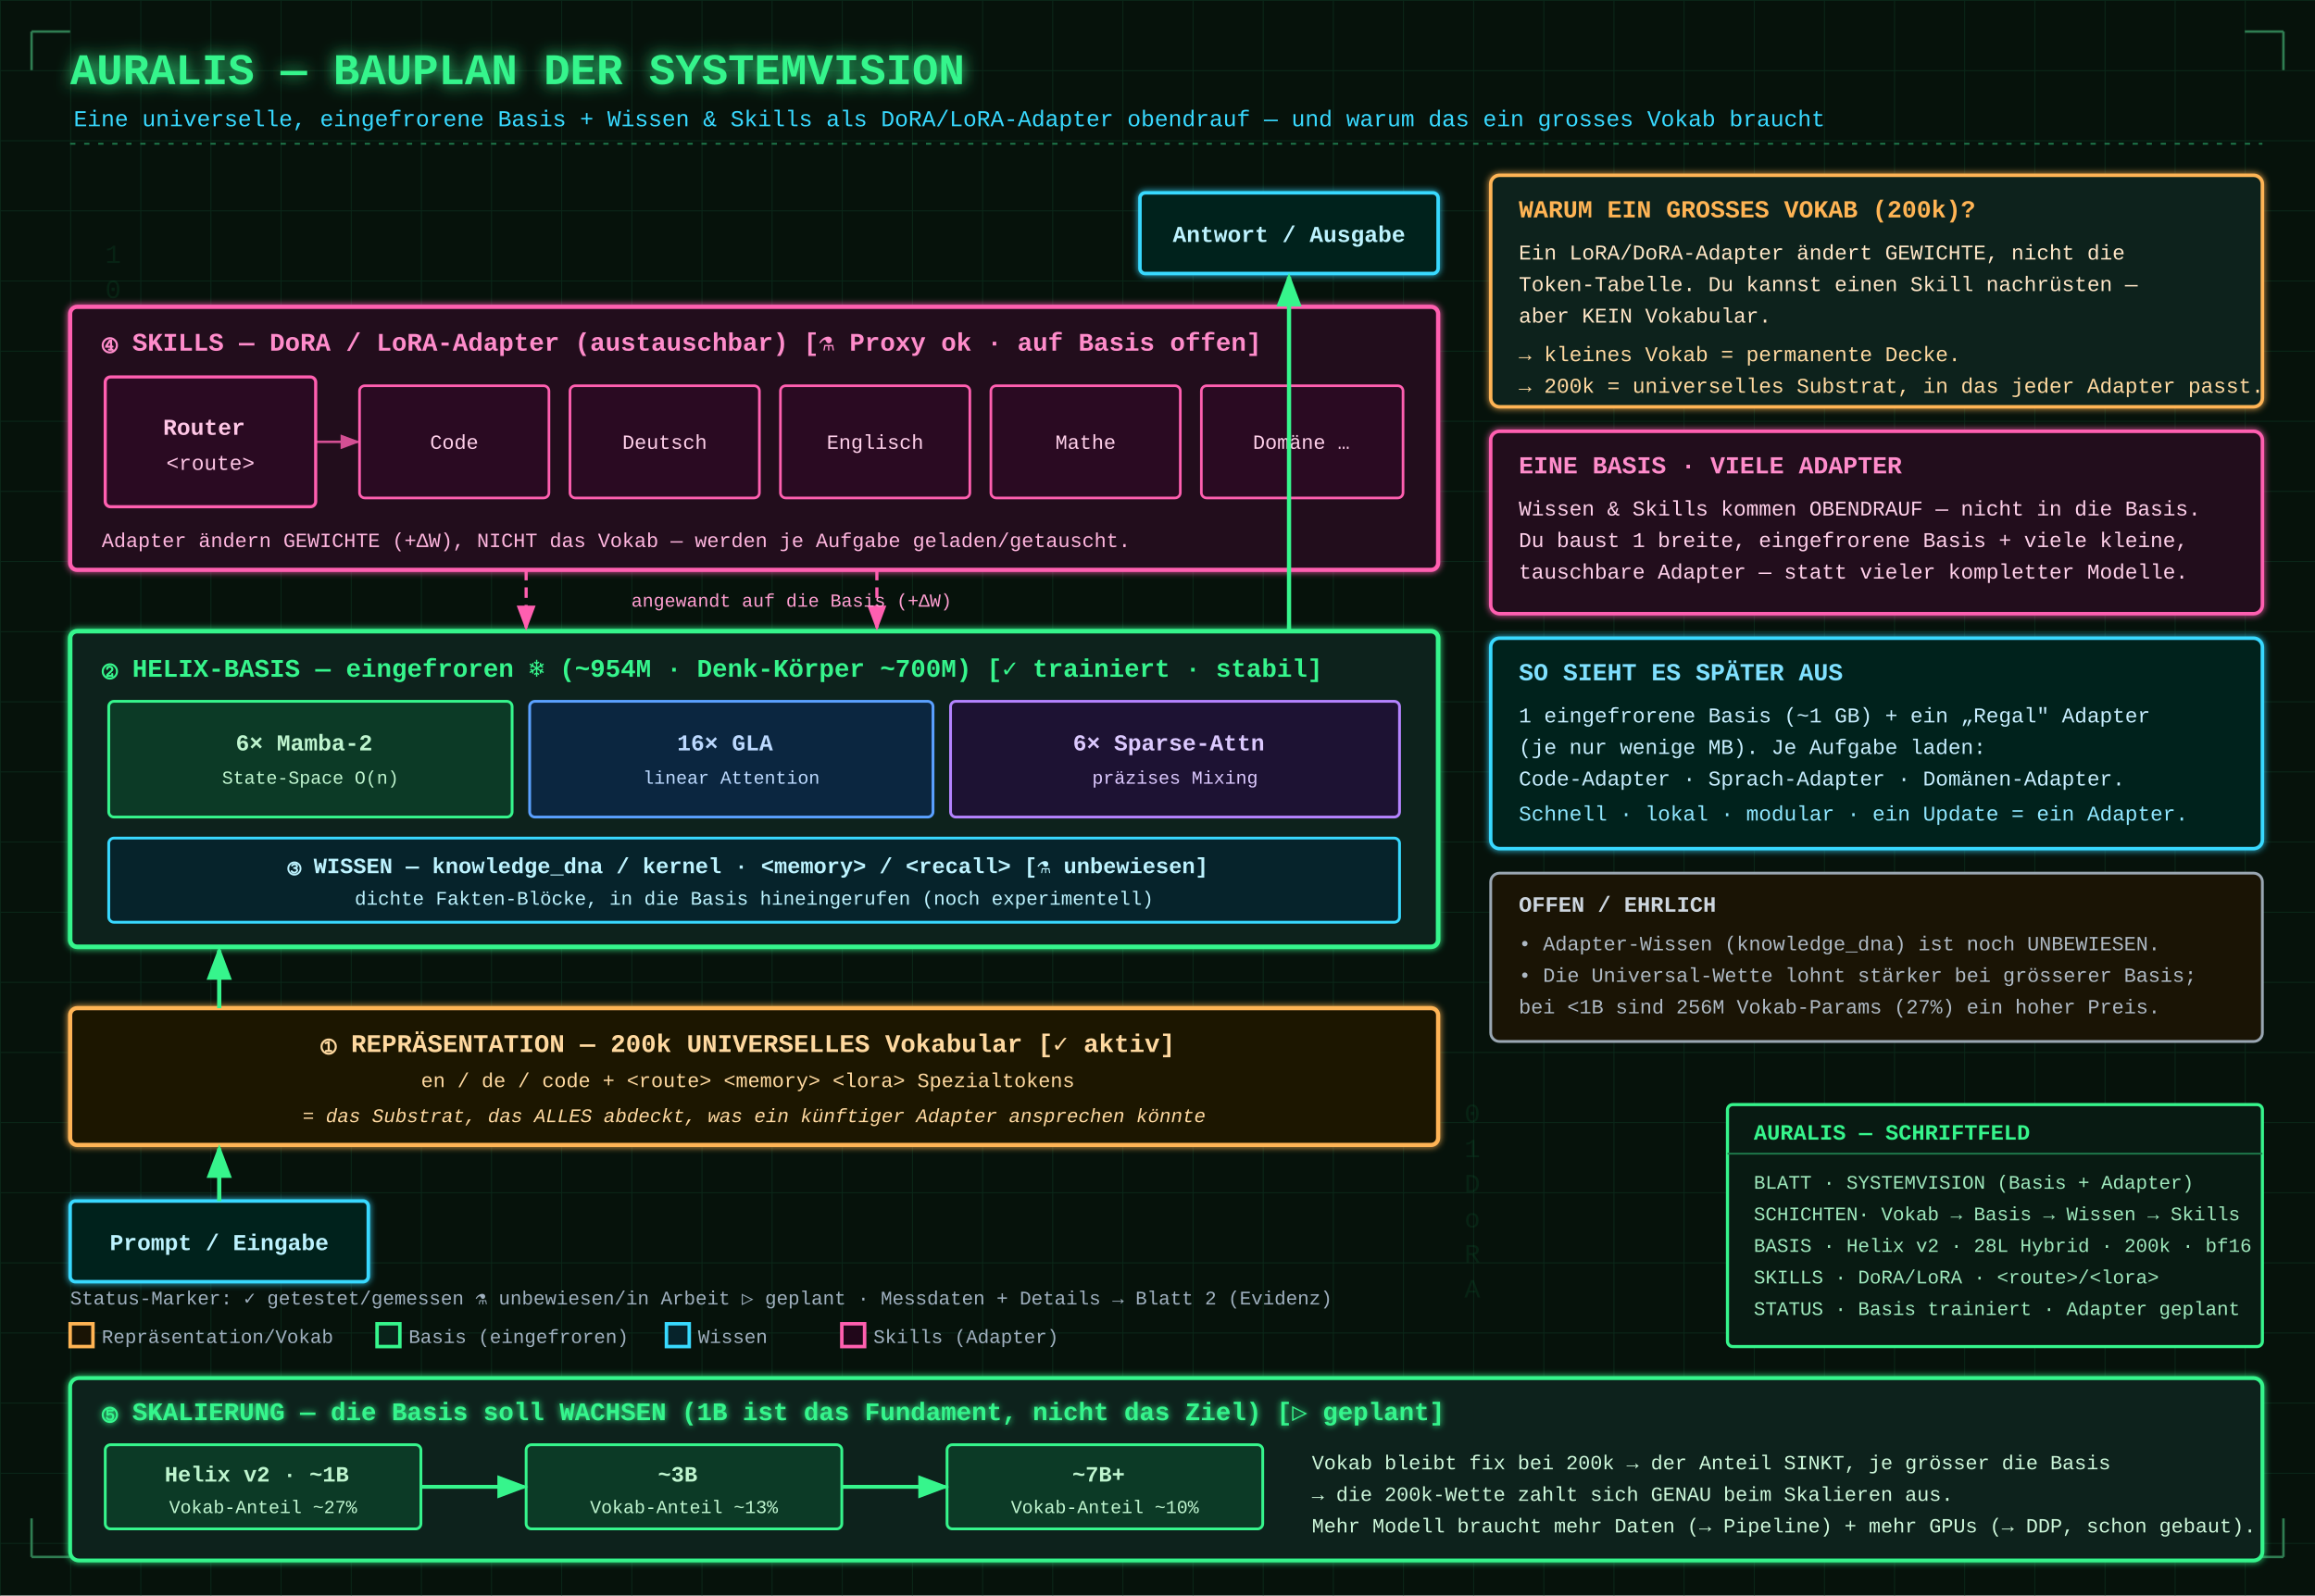
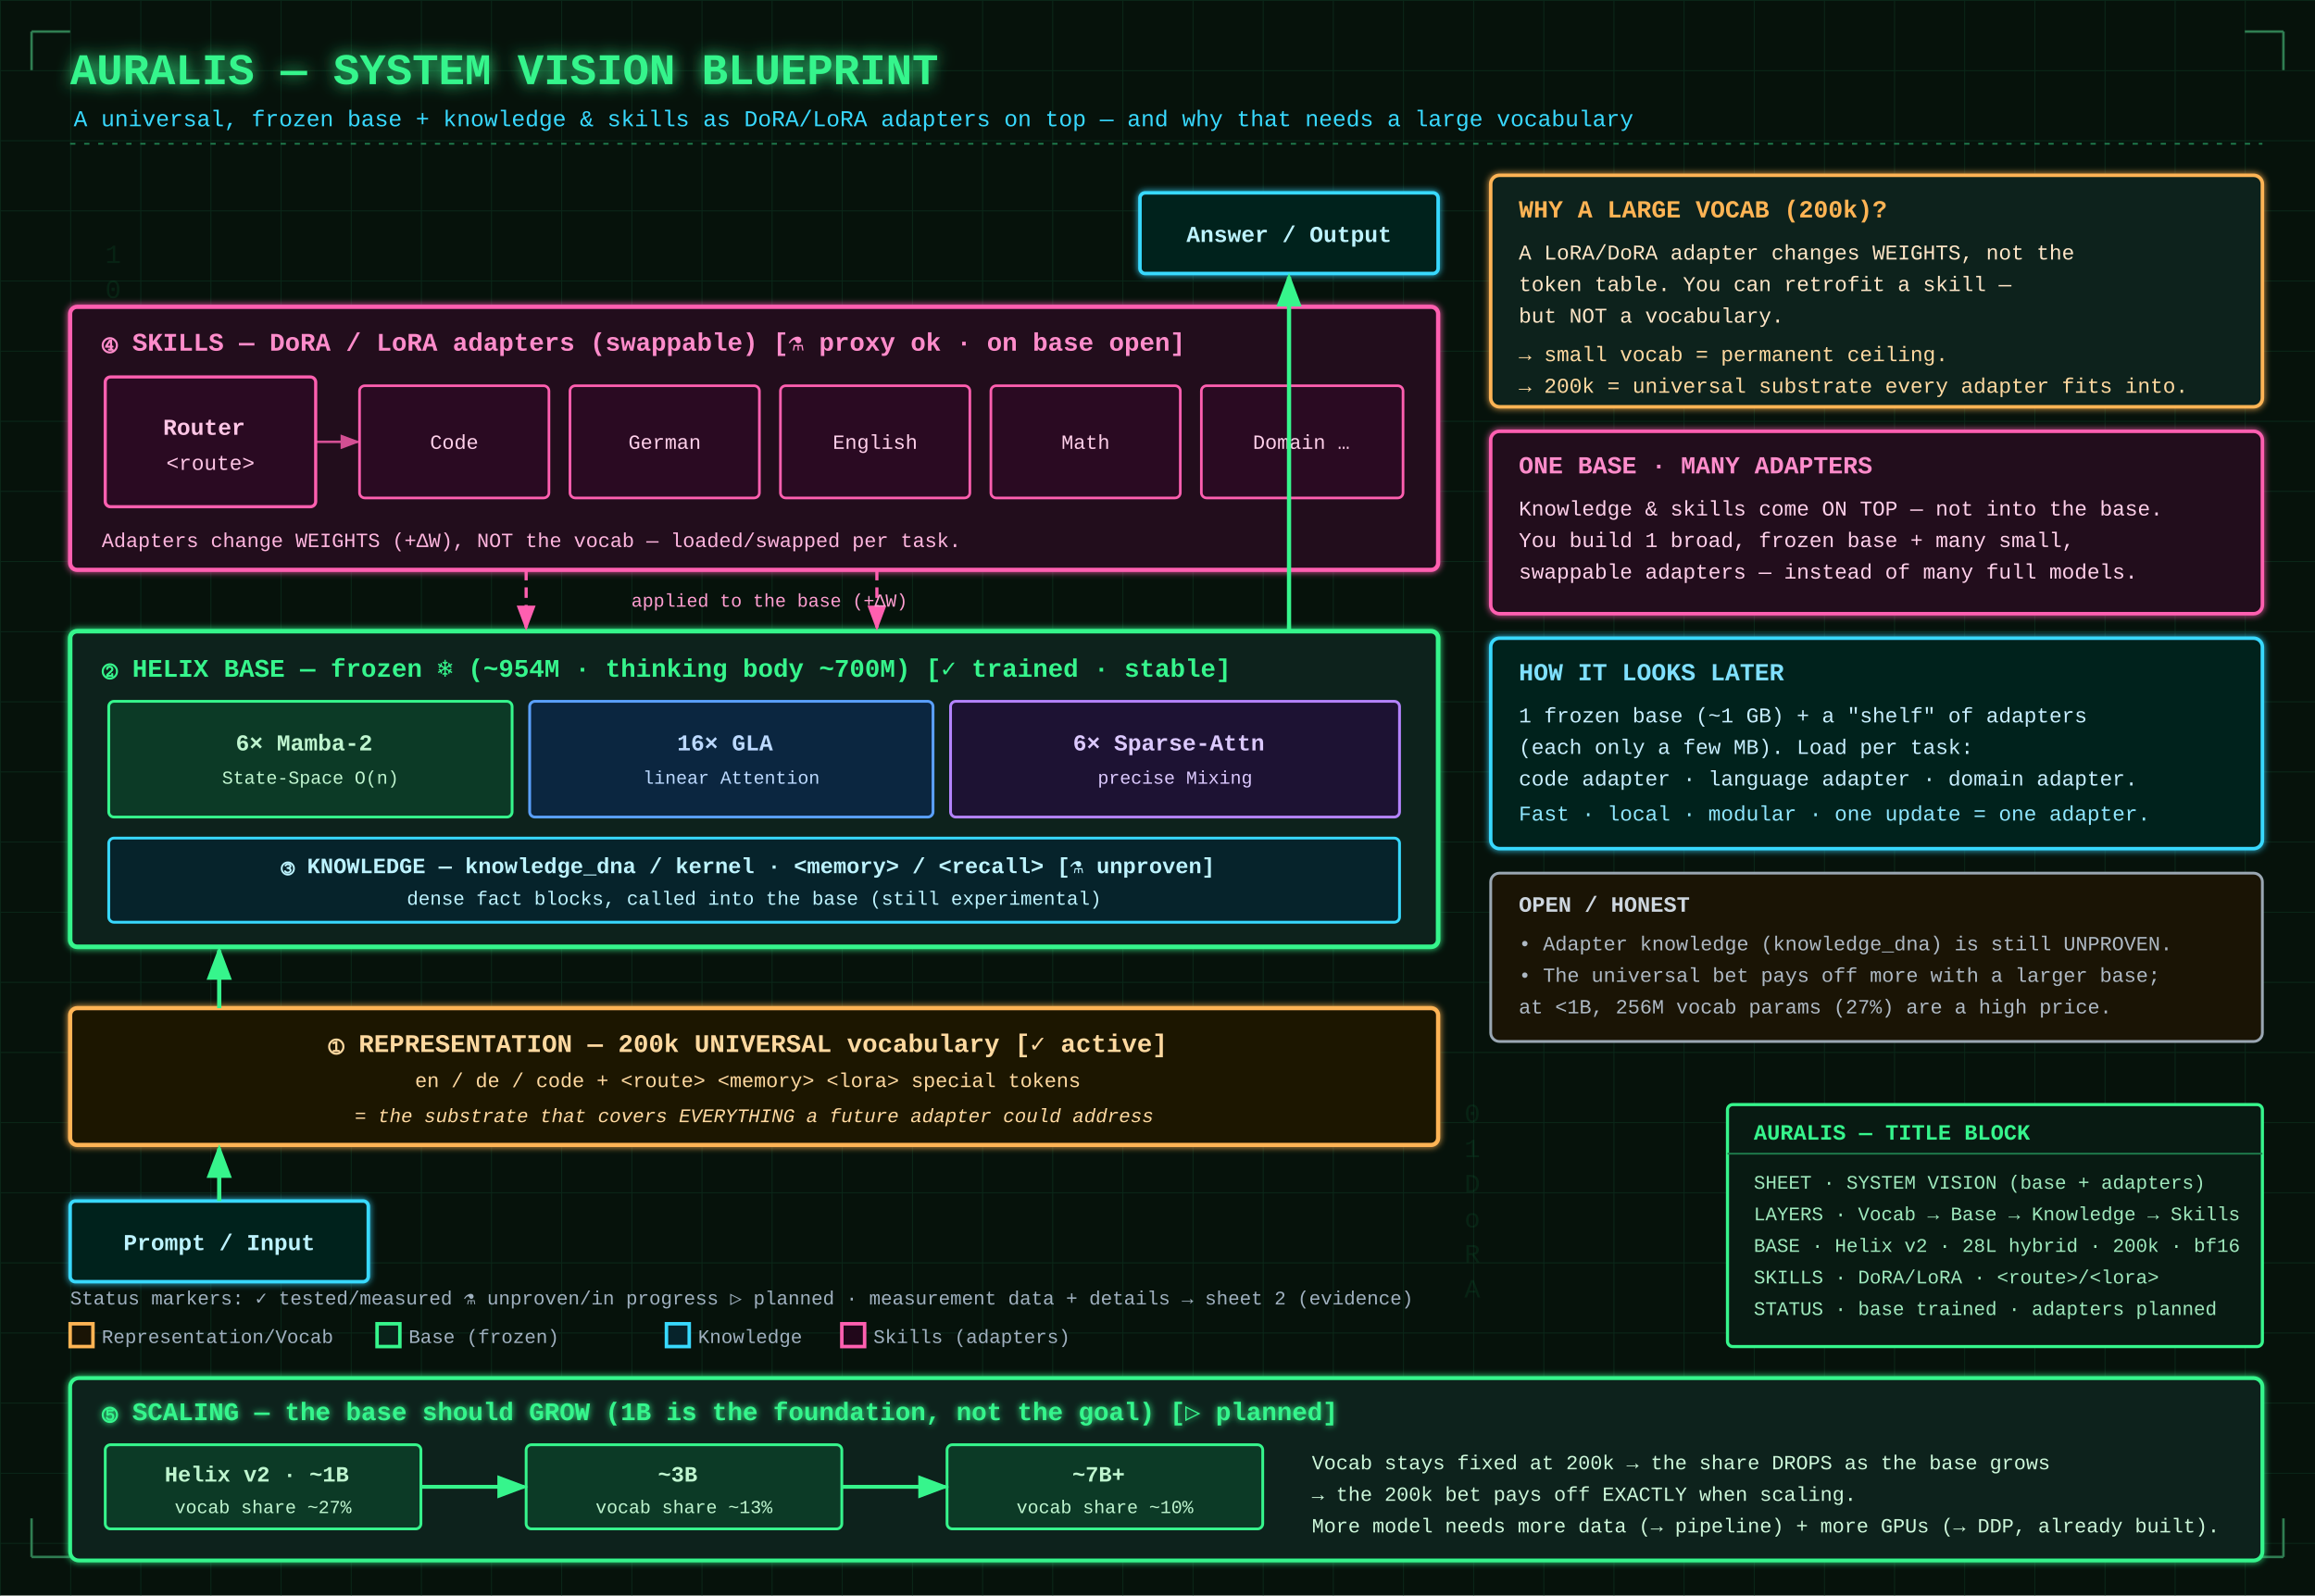
<svg xmlns="http://www.w3.org/2000/svg" viewBox="0 0 1320 910" font-family="Consolas, 'Courier New', monospace">
  <defs>
    <filter id="g" x="-40%" y="-40%" width="180%" height="180%">
      <feGaussianBlur stdDeviation="2.1" result="b" />
      <feMerge>
        <feMergeNode in="b" />
        <feMergeNode in="SourceGraphic" />
      </feMerge>
    </filter>
    <filter id="bg2" x="-60%" y="-60%" width="220%" height="220%">
      <feGaussianBlur stdDeviation="4.5" result="b" />
      <feMerge>
        <feMergeNode in="b" />
        <feMergeNode in="SourceGraphic" />
      </feMerge>
    </filter>
    <pattern id="grid" width="40" height="40" patternUnits="userSpaceOnUse">
      <path d="M40 0 H0 V40" fill="none" stroke="#0e3b25" stroke-width="1" opacity="0.5" />
    </pattern>
    <marker id="ag" markerWidth="9" markerHeight="9" refX="7" refY="3" orient="auto">
      <path d="M0,0 L8,3 L0,6 Z" fill="#36f58c" />
    </marker>
    <marker id="am" markerWidth="9" markerHeight="9" refX="7" refY="3" orient="auto">
      <path d="M0,0 L8,3 L0,6 Z" fill="#ff5fb0" />
    </marker>
    <marker id="ac" markerWidth="9" markerHeight="9" refX="7" refY="3" orient="auto">
      <path d="M0,0 L8,3 L0,6 Z" fill="#38d9ff" />
    </marker>
  </defs>
  <rect width="1320" height="910" fill="#06120b" />
  <rect width="1320" height="910" fill="url(#grid)" />
  <g fill="#1bd06a" opacity="0.09" font-size="15">
    <text x="60" y="150">1<tspan x="60" dy="20">0</tspan>
      <tspan x="60" dy="20">L</tspan>
      <tspan x="60" dy="20">o</tspan>
      <tspan x="60" dy="20">R</tspan>
      <tspan x="60" dy="20">A</tspan>
    </text>
    <text x="835" y="640">0<tspan x="835" dy="20">1</tspan>
      <tspan x="835" dy="20">D</tspan>
      <tspan x="835" dy="20">o</tspan>
      <tspan x="835" dy="20">R</tspan>
      <tspan x="835" dy="20">A</tspan>
    </text>
  </g>
  <g stroke="#2f7d52" stroke-width="1.4">
    <path d="M18,18 h22 M18,18 v22" />
    <path d="M1302,18 h-22 M1302,18 v22" />
    <path d="M18,888 h22 M18,888 v-22" />
    <path d="M1302,888 h-22 M1302,888 v-22" />
  </g>
-   <text x="40" y="48" font-size="25" font-weight="700" fill="#36f58c" filter="url(#bg2)">AURALIS — BAUPLAN DER SYSTEMVISION</text>
-   <text x="42" y="72" font-size="13" fill="#38d9ff">Eine universelle, eingefrorene Basis + Wissen &amp; Skills als DoRA/LoRA-Adapter obendrauf — und warum das ein grosses Vokab braucht</text>
+   <text x="40" y="48" font-size="25" font-weight="700" fill="#36f58c" filter="url(#bg2)">AURALIS — SYSTEM VISION BLUEPRINT</text>
+   <text x="42" y="72" font-size="13" fill="#38d9ff">A universal, frozen base + knowledge &amp; skills as DoRA/LoRA adapters on top — and why that needs a large vocabulary</text>
  <line x1="40" y1="82" x2="1290" y2="82" stroke="#1f7d4d" stroke-width="1" stroke-dasharray="3 5" />
  <rect x="650" y="110" width="170" height="46" rx="3" fill="#06201f" stroke="#38d9ff" stroke-width="2" filter="url(#g)" />
-   <text x="735" y="138" text-anchor="middle" font-size="13" font-weight="700" fill="#bdf3ff">Antwort / Ausgabe</text>
+   <text x="735" y="138" text-anchor="middle" font-size="13" font-weight="700" fill="#bdf3ff">Answer / Output</text>
  <rect x="40" y="175" width="780" height="150" rx="4" fill="#21071a" stroke="#ff5fb0" stroke-width="2.4" filter="url(#g)" />
-   <text x="58" y="200" font-size="14.5" font-weight="700" fill="#ff8ccb">④  SKILLS — DoRA / LoRA-Adapter (austauschbar)   [⚗ Proxy ok · auf Basis offen]</text>
+   <text x="58" y="200" font-size="14.5" font-weight="700" fill="#ff8ccb">④  SKILLS — DoRA / LoRA adapters (swappable)   [⚗ proxy ok · on base open]</text>
  <rect x="60" y="215" width="120" height="74" rx="3" fill="#2a0a22" stroke="#ff5fb0" stroke-width="1.8" />
  <text x="120" text-anchor="middle" fill="#ffc6e6">
    <tspan x="120" y="248" font-size="13" font-weight="700">Router</tspan>
    <tspan x="120" y="268" font-size="12">&lt;route&gt;</tspan>
  </text>
  <g font-size="11.5" fill="#ffd0ea">
    <rect x="205" y="220" width="108" height="64" rx="3" fill="#2a0a22" stroke="#ff5fb0" stroke-width="1.5" />
    <text x="259" y="256" text-anchor="middle">Code</text>
    <rect x="325" y="220" width="108" height="64" rx="3" fill="#2a0a22" stroke="#ff5fb0" stroke-width="1.5" />
-     <text x="379" y="256" text-anchor="middle">Deutsch</text>
+     <text x="379" y="256" text-anchor="middle">German</text>
    <rect x="445" y="220" width="108" height="64" rx="3" fill="#2a0a22" stroke="#ff5fb0" stroke-width="1.5" />
-     <text x="499" y="256" text-anchor="middle">Englisch</text>
+     <text x="499" y="256" text-anchor="middle">English</text>
    <rect x="565" y="220" width="108" height="64" rx="3" fill="#2a0a22" stroke="#ff5fb0" stroke-width="1.5" />
-     <text x="619" y="256" text-anchor="middle">Mathe</text>
+     <text x="619" y="256" text-anchor="middle">Math</text>
    <rect x="685" y="220" width="115" height="64" rx="3" fill="#2a0a22" stroke="#ff5fb0" stroke-width="1.5" />
-     <text x="742" y="256" text-anchor="middle">Domäne …</text>
+     <text x="742" y="256" text-anchor="middle">Domain …</text>
  </g>
-   <text x="58" y="312" font-size="11.5" fill="#ffb6df">Adapter ändern GEWICHTE (+ΔW), NICHT das Vokab — werden je Aufgabe geladen/getauscht.</text>
+   <text x="58" y="312" font-size="11.5" fill="#ffb6df">Adapters change WEIGHTS (+ΔW), NOT the vocab — loaded/swapped per task.</text>
  <g stroke="#ff5fb0" stroke-width="1.4" opacity="0.8">
    <line x1="180" y1="252" x2="204" y2="252" marker-end="url(#am)" />
  </g>
  <rect x="40" y="360" width="780" height="180" rx="4" fill="#08231a" stroke="#36f58c" stroke-width="2.6" filter="url(#g)" />
-   <text x="58" y="386" font-size="14.5" font-weight="700" fill="#36f58c">②  HELIX-BASIS — eingefroren ❄   (~954M · Denk-Körper ~700M)   [✓ trainiert · stabil]</text>
+   <text x="58" y="386" font-size="14.5" font-weight="700" fill="#36f58c">②  HELIX BASE — frozen ❄   (~954M · thinking body ~700M)   [✓ trained · stable]</text>
  <rect x="62" y="400" width="230" height="66" rx="3" fill="#0c3a26" stroke="#36f58c" stroke-width="1.6" />
  <text x="177" text-anchor="middle" fill="#bff5cf">
    <tspan x="177" y="428" font-size="13" font-weight="700">6× Mamba-2</tspan>
    <tspan x="177" y="447" font-size="10.5">State-Space O(n)</tspan>
  </text>
  <rect x="302" y="400" width="230" height="66" rx="3" fill="#0b2640" stroke="#5aa0ff" stroke-width="1.6" />
  <text x="417" text-anchor="middle" fill="#bcd9ff">
    <tspan x="417" y="428" font-size="13" font-weight="700">16× GLA</tspan>
    <tspan x="417" y="447" font-size="10.5">linear Attention</tspan>
  </text>
  <rect x="542" y="400" width="256" height="66" rx="3" fill="#1d1233" stroke="#b483ff" stroke-width="1.6" />
  <text x="670" text-anchor="middle" fill="#dcc9ff">
    <tspan x="670" y="428" font-size="13" font-weight="700">6× Sparse-Attn</tspan>
-     <tspan x="670" y="447" font-size="10.5">präzises Mixing</tspan>
+     <tspan x="670" y="447" font-size="10.5">precise Mixing</tspan>
  </text>
  <rect x="62" y="478" width="736" height="48" rx="3" fill="#06232b" stroke="#38d9ff" stroke-width="1.6" />
  <text x="430" text-anchor="middle" fill="#bdf3ff">
-     <tspan x="430" y="498" font-size="12.5" font-weight="700">③  WISSEN — knowledge_dna / kernel · &lt;memory&gt; / &lt;recall&gt;   [⚗ unbewiesen]</tspan>
-     <tspan x="430" y="516" font-size="11">dichte Fakten-Blöcke, in die Basis hineingerufen (noch experimentell)</tspan>
+     <tspan x="430" y="498" font-size="12.5" font-weight="700">③  KNOWLEDGE — knowledge_dna / kernel · &lt;memory&gt; / &lt;recall&gt;   [⚗ unproven]</tspan>
+     <tspan x="430" y="516" font-size="11">dense fact blocks, called into the base (still experimental)</tspan>
  </text>
  <rect x="40" y="575" width="780" height="78" rx="4" fill="#1a1405" stroke="#ffb454" stroke-width="2.4" filter="url(#g)" />
  <text x="430" text-anchor="middle" fill="#ffd9a0">
-     <tspan x="430" y="600" font-size="14.5" font-weight="700">①  REPRÄSENTATION — 200k UNIVERSELLES Vokabular   [✓ aktiv]</tspan>
-     <tspan x="430" y="620" font-size="11.5">en / de / code  +  &lt;route&gt; &lt;memory&gt; &lt;lora&gt; Spezialtokens</tspan>
-     <tspan x="430" y="640" font-size="11" font-style="italic">= das Substrat, das ALLES abdeckt, was ein künftiger Adapter ansprechen könnte</tspan>
+     <tspan x="430" y="600" font-size="14.5" font-weight="700">①  REPRESENTATION — 200k UNIVERSAL vocabulary   [✓ active]</tspan>
+     <tspan x="430" y="620" font-size="11.5">en / de / code  +  &lt;route&gt; &lt;memory&gt; &lt;lora&gt; special tokens</tspan>
+     <tspan x="430" y="640" font-size="11" font-style="italic">= the substrate that covers EVERYTHING a future adapter could address</tspan>
  </text>
  <rect x="40" y="685" width="170" height="46" rx="3" fill="#06201f" stroke="#38d9ff" stroke-width="2" filter="url(#g)" />
-   <text x="125" y="713" text-anchor="middle" font-size="13" font-weight="700" fill="#bdf3ff">Prompt / Eingabe</text>
+   <text x="125" y="713" text-anchor="middle" font-size="13" font-weight="700" fill="#bdf3ff">Prompt / Input</text>
  <line x1="125" y1="685" x2="125" y2="655" stroke="#36f58c" stroke-width="2.4" marker-end="url(#ag)" />
  <line x1="125" y1="575" x2="125" y2="542" stroke="#36f58c" stroke-width="2.4" marker-end="url(#ag)" />
  <line x1="735" y1="360" x2="735" y2="158" stroke="#36f58c" stroke-width="2.4" marker-end="url(#ag)" />
  <g stroke="#ff5fb0" stroke-width="1.8" stroke-dasharray="6 4">
    <line x1="300" y1="325" x2="300" y2="358" marker-end="url(#am)" />
    <line x1="500" y1="325" x2="500" y2="358" marker-end="url(#am)" />
  </g>
-   <text x="360" y="346" font-size="10.5" fill="#ff9ed1">angewandt auf die Basis (+ΔW)</text>
+   <text x="360" y="346" font-size="10.5" fill="#ff9ed1">applied to the base (+ΔW)</text>
  <rect x="850" y="100" width="440" height="132" rx="5" fill="#08231a" stroke="#ffb454" stroke-width="2" filter="url(#g)" />
-   <text x="866" y="124" font-size="14" font-weight="700" fill="#ffb454">WARUM EIN GROSSES VOKAB (200k)?</text>
+   <text x="866" y="124" font-size="14" font-weight="700" fill="#ffb454">WHY A LARGE VOCAB (200k)?</text>
  <text x="866" fill="#ffe6c7" font-size="12">
-     <tspan x="866" y="148">Ein LoRA/DoRA-Adapter ändert GEWICHTE, nicht die</tspan>
-     <tspan x="866" y="166">Token-Tabelle. Du kannst einen Skill nachrüsten —</tspan>
-     <tspan x="866" y="184">aber KEIN Vokabular.</tspan>
-     <tspan x="866" y="206" fill="#ffd9a0">→ kleines Vokab = permanente Decke.</tspan>
-     <tspan x="866" y="224" fill="#ffd9a0">→ 200k = universelles Substrat, in das jeder Adapter passt.</tspan>
+     <tspan x="866" y="148">A LoRA/DoRA adapter changes WEIGHTS, not the</tspan>
+     <tspan x="866" y="166">token table. You can retrofit a skill —</tspan>
+     <tspan x="866" y="184">but NOT a vocabulary.</tspan>
+     <tspan x="866" y="206" fill="#ffd9a0">→ small vocab = permanent ceiling.</tspan>
+     <tspan x="866" y="224" fill="#ffd9a0">→ 200k = universal substrate every adapter fits into.</tspan>
  </text>
  <rect x="850" y="246" width="440" height="104" rx="5" fill="#21071a" stroke="#ff5fb0" stroke-width="2" filter="url(#g)" />
-   <text x="866" y="270" font-size="14" font-weight="700" fill="#ff8ccb">EINE BASIS · VIELE ADAPTER</text>
+   <text x="866" y="270" font-size="14" font-weight="700" fill="#ff8ccb">ONE BASE · MANY ADAPTERS</text>
  <text x="866" fill="#ffd0ea" font-size="12">
-     <tspan x="866" y="294">Wissen &amp; Skills kommen OBENDRAUF — nicht in die Basis.</tspan>
-     <tspan x="866" y="312">Du baust 1 breite, eingefrorene Basis + viele kleine,</tspan>
-     <tspan x="866" y="330">tauschbare Adapter — statt vieler kompletter Modelle.</tspan>
+     <tspan x="866" y="294">Knowledge &amp; skills come ON TOP — not into the base.</tspan>
+     <tspan x="866" y="312">You build 1 broad, frozen base + many small,</tspan>
+     <tspan x="866" y="330">swappable adapters — instead of many full models.</tspan>
  </text>
  <rect x="850" y="364" width="440" height="120" rx="5" fill="#06201f" stroke="#38d9ff" stroke-width="2" filter="url(#g)" />
-   <text x="866" y="388" font-size="14" font-weight="700" fill="#7fe0ff">SO SIEHT ES SPÄTER AUS</text>
+   <text x="866" y="388" font-size="14" font-weight="700" fill="#7fe0ff">HOW IT LOOKS LATER</text>
  <text x="866" fill="#c7eeff" font-size="12">
-     <tspan x="866" y="412">1 eingefrorene Basis (~1 GB) + ein „Regal" Adapter</tspan>
-     <tspan x="866" y="430">(je nur wenige MB). Je Aufgabe laden:</tspan>
-     <tspan x="866" y="448">Code-Adapter · Sprach-Adapter · Domänen-Adapter.</tspan>
-     <tspan x="866" y="468" fill="#8fe6ff">Schnell · lokal · modular · ein Update = ein Adapter.</tspan>
+     <tspan x="866" y="412">1 frozen base (~1 GB) + a "shelf" of adapters</tspan>
+     <tspan x="866" y="430">(each only a few MB). Load per task:</tspan>
+     <tspan x="866" y="448">code adapter · language adapter · domain adapter.</tspan>
+     <tspan x="866" y="468" fill="#8fe6ff">Fast · local · modular · one update = one adapter.</tspan>
  </text>
  <rect x="850" y="498" width="440" height="96" rx="5" fill="#1a1405" stroke="#9aa7b3" stroke-width="1.6" />
-   <text x="866" y="520" font-size="12.5" font-weight="700" fill="#cdd6df">OFFEN / EHRLICH</text>
+   <text x="866" y="520" font-size="12.5" font-weight="700" fill="#cdd6df">OPEN / HONEST</text>
  <text x="866" fill="#aeb9c4" font-size="11.5">
-     <tspan x="866" y="542">• Adapter-Wissen (knowledge_dna) ist noch UNBEWIESEN.</tspan>
-     <tspan x="866" y="560">• Die Universal-Wette lohnt stärker bei grösserer Basis;</tspan>
-     <tspan x="866" y="578">  bei &lt;1B sind 256M Vokab-Params (27%) ein hoher Preis.</tspan>
+     <tspan x="866" y="542">• Adapter knowledge (knowledge_dna) is still UNPROVEN.</tspan>
+     <tspan x="866" y="560">• The universal bet pays off more with a larger base;</tspan>
+     <tspan x="866" y="578">  at &lt;1B, 256M vocab params (27%) are a high price.</tspan>
  </text>
-   <text x="40" y="744" font-size="11" fill="#9fb0bf">Status-Marker:  ✓ getestet/gemessen   ⚗ unbewiesen/in Arbeit   ▷ geplant   ·   Messdaten + Details → Blatt 2 (Evidenz)</text>
+   <text x="40" y="744" font-size="11" fill="#9fb0bf">Status markers:  ✓ tested/measured   ⚗ unproven/in progress   ▷ planned   ·   measurement data + details → sheet 2 (evidence)</text>
  <g font-size="11">
    <rect x="40" y="755" width="13" height="13" fill="#1a1405" stroke="#ffb454" stroke-width="2" />
-     <text x="58" y="766" fill="#9fb0bf">Repräsentation/Vokab</text>
+     <text x="58" y="766" fill="#9fb0bf">Representation/Vocab</text>
    <rect x="215" y="755" width="13" height="13" fill="#08231a" stroke="#36f58c" stroke-width="2" />
-     <text x="233" y="766" fill="#9fb0bf">Basis (eingefroren)</text>
+     <text x="233" y="766" fill="#9fb0bf">Base (frozen)</text>
    <rect x="380" y="755" width="13" height="13" fill="#06232b" stroke="#38d9ff" stroke-width="2" />
-     <text x="398" y="766" fill="#9fb0bf">Wissen</text>
+     <text x="398" y="766" fill="#9fb0bf">Knowledge</text>
    <rect x="480" y="755" width="13" height="13" fill="#21071a" stroke="#ff5fb0" stroke-width="2" />
-     <text x="498" y="766" fill="#9fb0bf">Skills (Adapter)</text>
+     <text x="498" y="766" fill="#9fb0bf">Skills (adapters)</text>
  </g>
  <rect x="40" y="786" width="1250" height="104" rx="5" fill="#08231a" stroke="#36f58c" stroke-width="2.2" filter="url(#g)" />
-   <text x="58" y="810" font-size="14.5" font-weight="700" fill="#36f58c" filter="url(#g)">⑤  SKALIERUNG — die Basis soll WACHSEN (1B ist das Fundament, nicht das Ziel)   [▷ geplant]</text>
+   <text x="58" y="810" font-size="14.5" font-weight="700" fill="#36f58c" filter="url(#g)">⑤  SCALING — the base should GROW (1B is the foundation, not the goal)   [▷ planned]</text>
  <rect x="60" y="824" width="180" height="48" rx="3" fill="#0c3a26" stroke="#36f58c" stroke-width="1.6" />
  <text x="150" text-anchor="middle" fill="#bff5cf">
    <tspan x="150" y="845" font-size="12.5" font-weight="700">Helix v2 · ~1B</tspan>
-     <tspan x="150" y="863" font-size="10.5">Vokab-Anteil ~27%</tspan>
+     <tspan x="150" y="863" font-size="10.5">vocab share ~27%</tspan>
  </text>
  <rect x="300" y="824" width="180" height="48" rx="3" fill="#0c3a26" stroke="#36f58c" stroke-width="1.6" />
  <text x="390" text-anchor="middle" fill="#bff5cf">
    <tspan x="390" y="845" font-size="12.5" font-weight="700">~3B</tspan>
-     <tspan x="390" y="863" font-size="10.5">Vokab-Anteil ~13%</tspan>
+     <tspan x="390" y="863" font-size="10.5">vocab share ~13%</tspan>
  </text>
  <rect x="540" y="824" width="180" height="48" rx="3" fill="#0c3a26" stroke="#36f58c" stroke-width="1.6" />
  <text x="630" text-anchor="middle" fill="#bff5cf">
    <tspan x="630" y="845" font-size="12.5" font-weight="700">~7B+</tspan>
-     <tspan x="630" y="863" font-size="10.5">Vokab-Anteil ~10%</tspan>
+     <tspan x="630" y="863" font-size="10.5">vocab share ~10%</tspan>
  </text>
  <line x1="240" y1="848" x2="299" y2="848" stroke="#36f58c" stroke-width="2.2" marker-end="url(#ag)" />
  <line x1="480" y1="848" x2="539" y2="848" stroke="#36f58c" stroke-width="2.2" marker-end="url(#ag)" />
  <text x="748" fill="#cdf7da" font-size="11.5">
-     <tspan x="748" y="838">Vokab bleibt fix bei 200k → der Anteil SINKT, je grösser die Basis</tspan>
-     <tspan x="748" y="856">→ die 200k-Wette zahlt sich GENAU beim Skalieren aus.</tspan>
-     <tspan x="748" y="874">Mehr Modell braucht mehr Daten (→ Pipeline) + mehr GPUs (→ DDP, schon gebaut).</tspan>
+     <tspan x="748" y="838">Vocab stays fixed at 200k → the share DROPS as the base grows</tspan>
+     <tspan x="748" y="856">→ the 200k bet pays off EXACTLY when scaling.</tspan>
+     <tspan x="748" y="874">More model needs more data (→ pipeline) + more GPUs (→ DDP, already built).</tspan>
  </text>
  <rect x="985" y="630" width="305" height="138" rx="3" fill="#081a12" stroke="#36f58c" stroke-width="1.8" />
  <line x1="985" y1="658" x2="1290" y2="658" stroke="#1f7d4d" stroke-width="1" />
-   <text x="1000" y="650" font-size="12.5" font-weight="700" fill="#36f58c">AURALIS — SCHRIFTFELD</text>
+   <text x="1000" y="650" font-size="12.5" font-weight="700" fill="#36f58c">AURALIS — TITLE BLOCK</text>
  <text fill="#9fe9bd" font-size="11">
-     <tspan x="1000" y="678">BLATT    · SYSTEMVISION (Basis + Adapter)</tspan>
-     <tspan x="1000" y="696">SCHICHTEN· Vokab → Basis → Wissen → Skills</tspan>
-     <tspan x="1000" y="714">BASIS    · Helix v2 · 28L Hybrid · 200k · bf16</tspan>
+     <tspan x="1000" y="678">SHEET    · SYSTEM VISION (base + adapters)</tspan>
+     <tspan x="1000" y="696">LAYERS   · Vocab → Base → Knowledge → Skills</tspan>
+     <tspan x="1000" y="714">BASE     · Helix v2 · 28L hybrid · 200k · bf16</tspan>
    <tspan x="1000" y="732">SKILLS   · DoRA/LoRA · &lt;route&gt;/&lt;lora&gt;</tspan>
-     <tspan x="1000" y="750">STATUS   · Basis trainiert · Adapter geplant</tspan>
+     <tspan x="1000" y="750">STATUS   · base trained · adapters planned</tspan>
  </text>
</svg>
